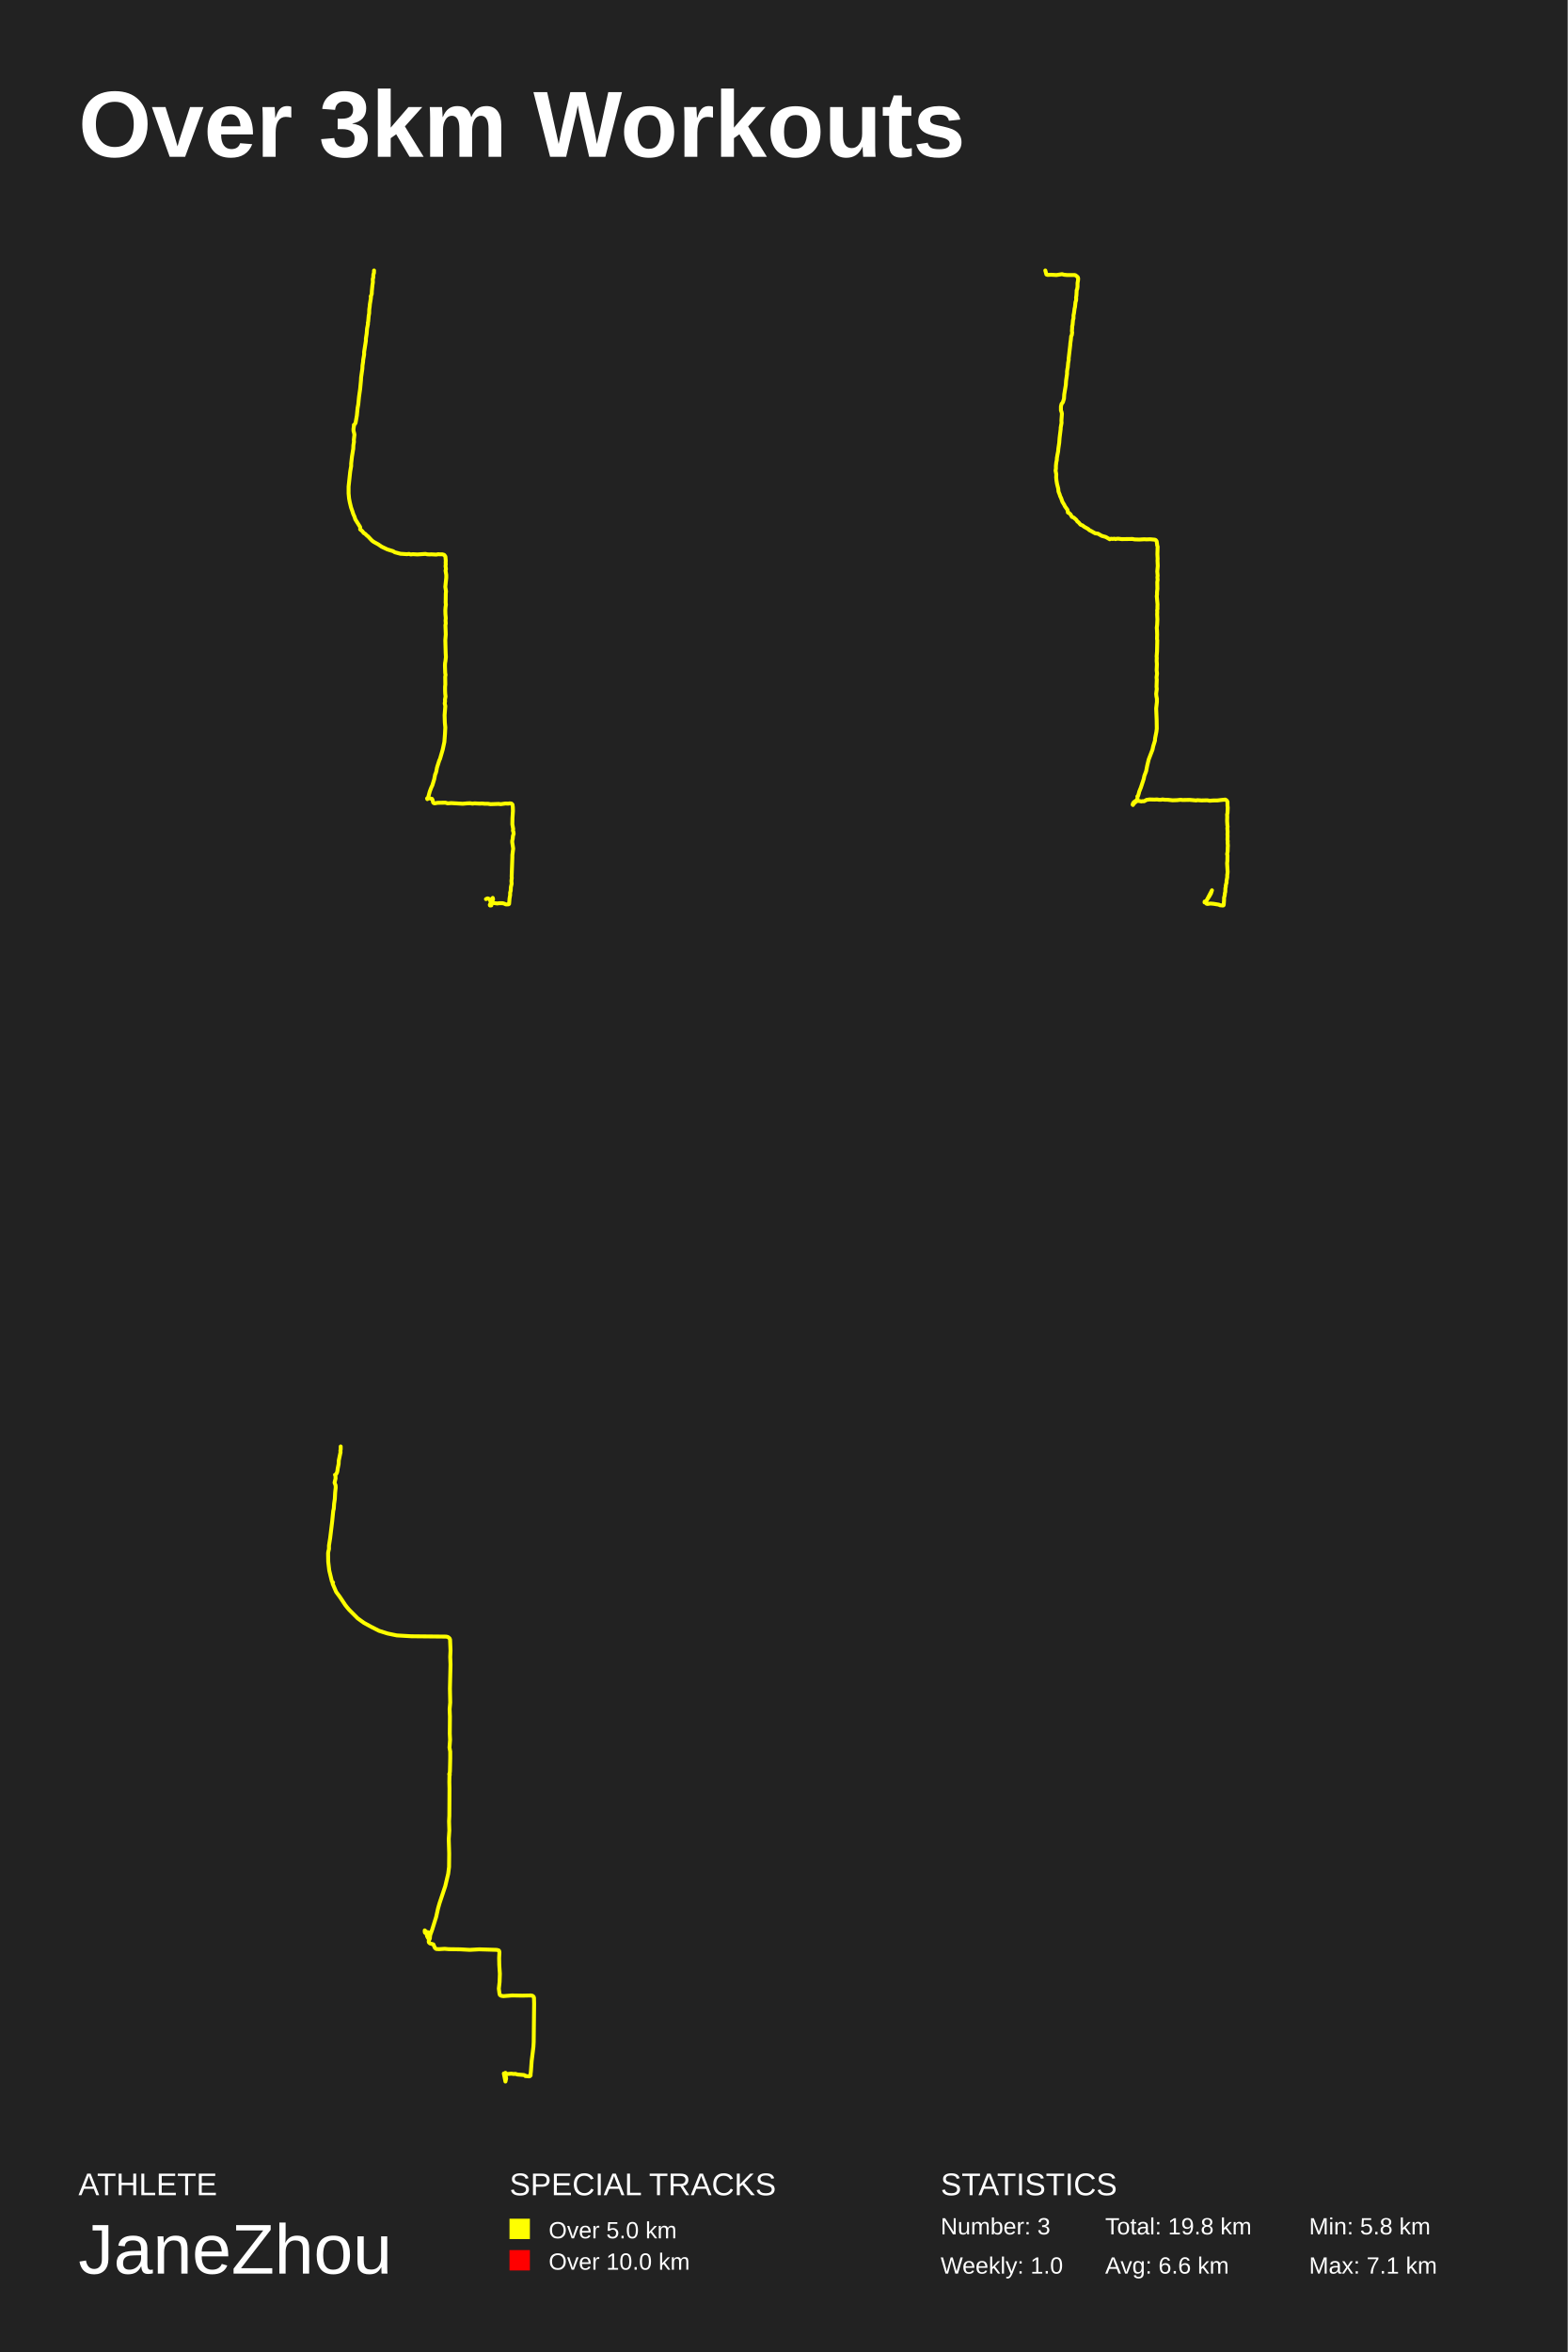
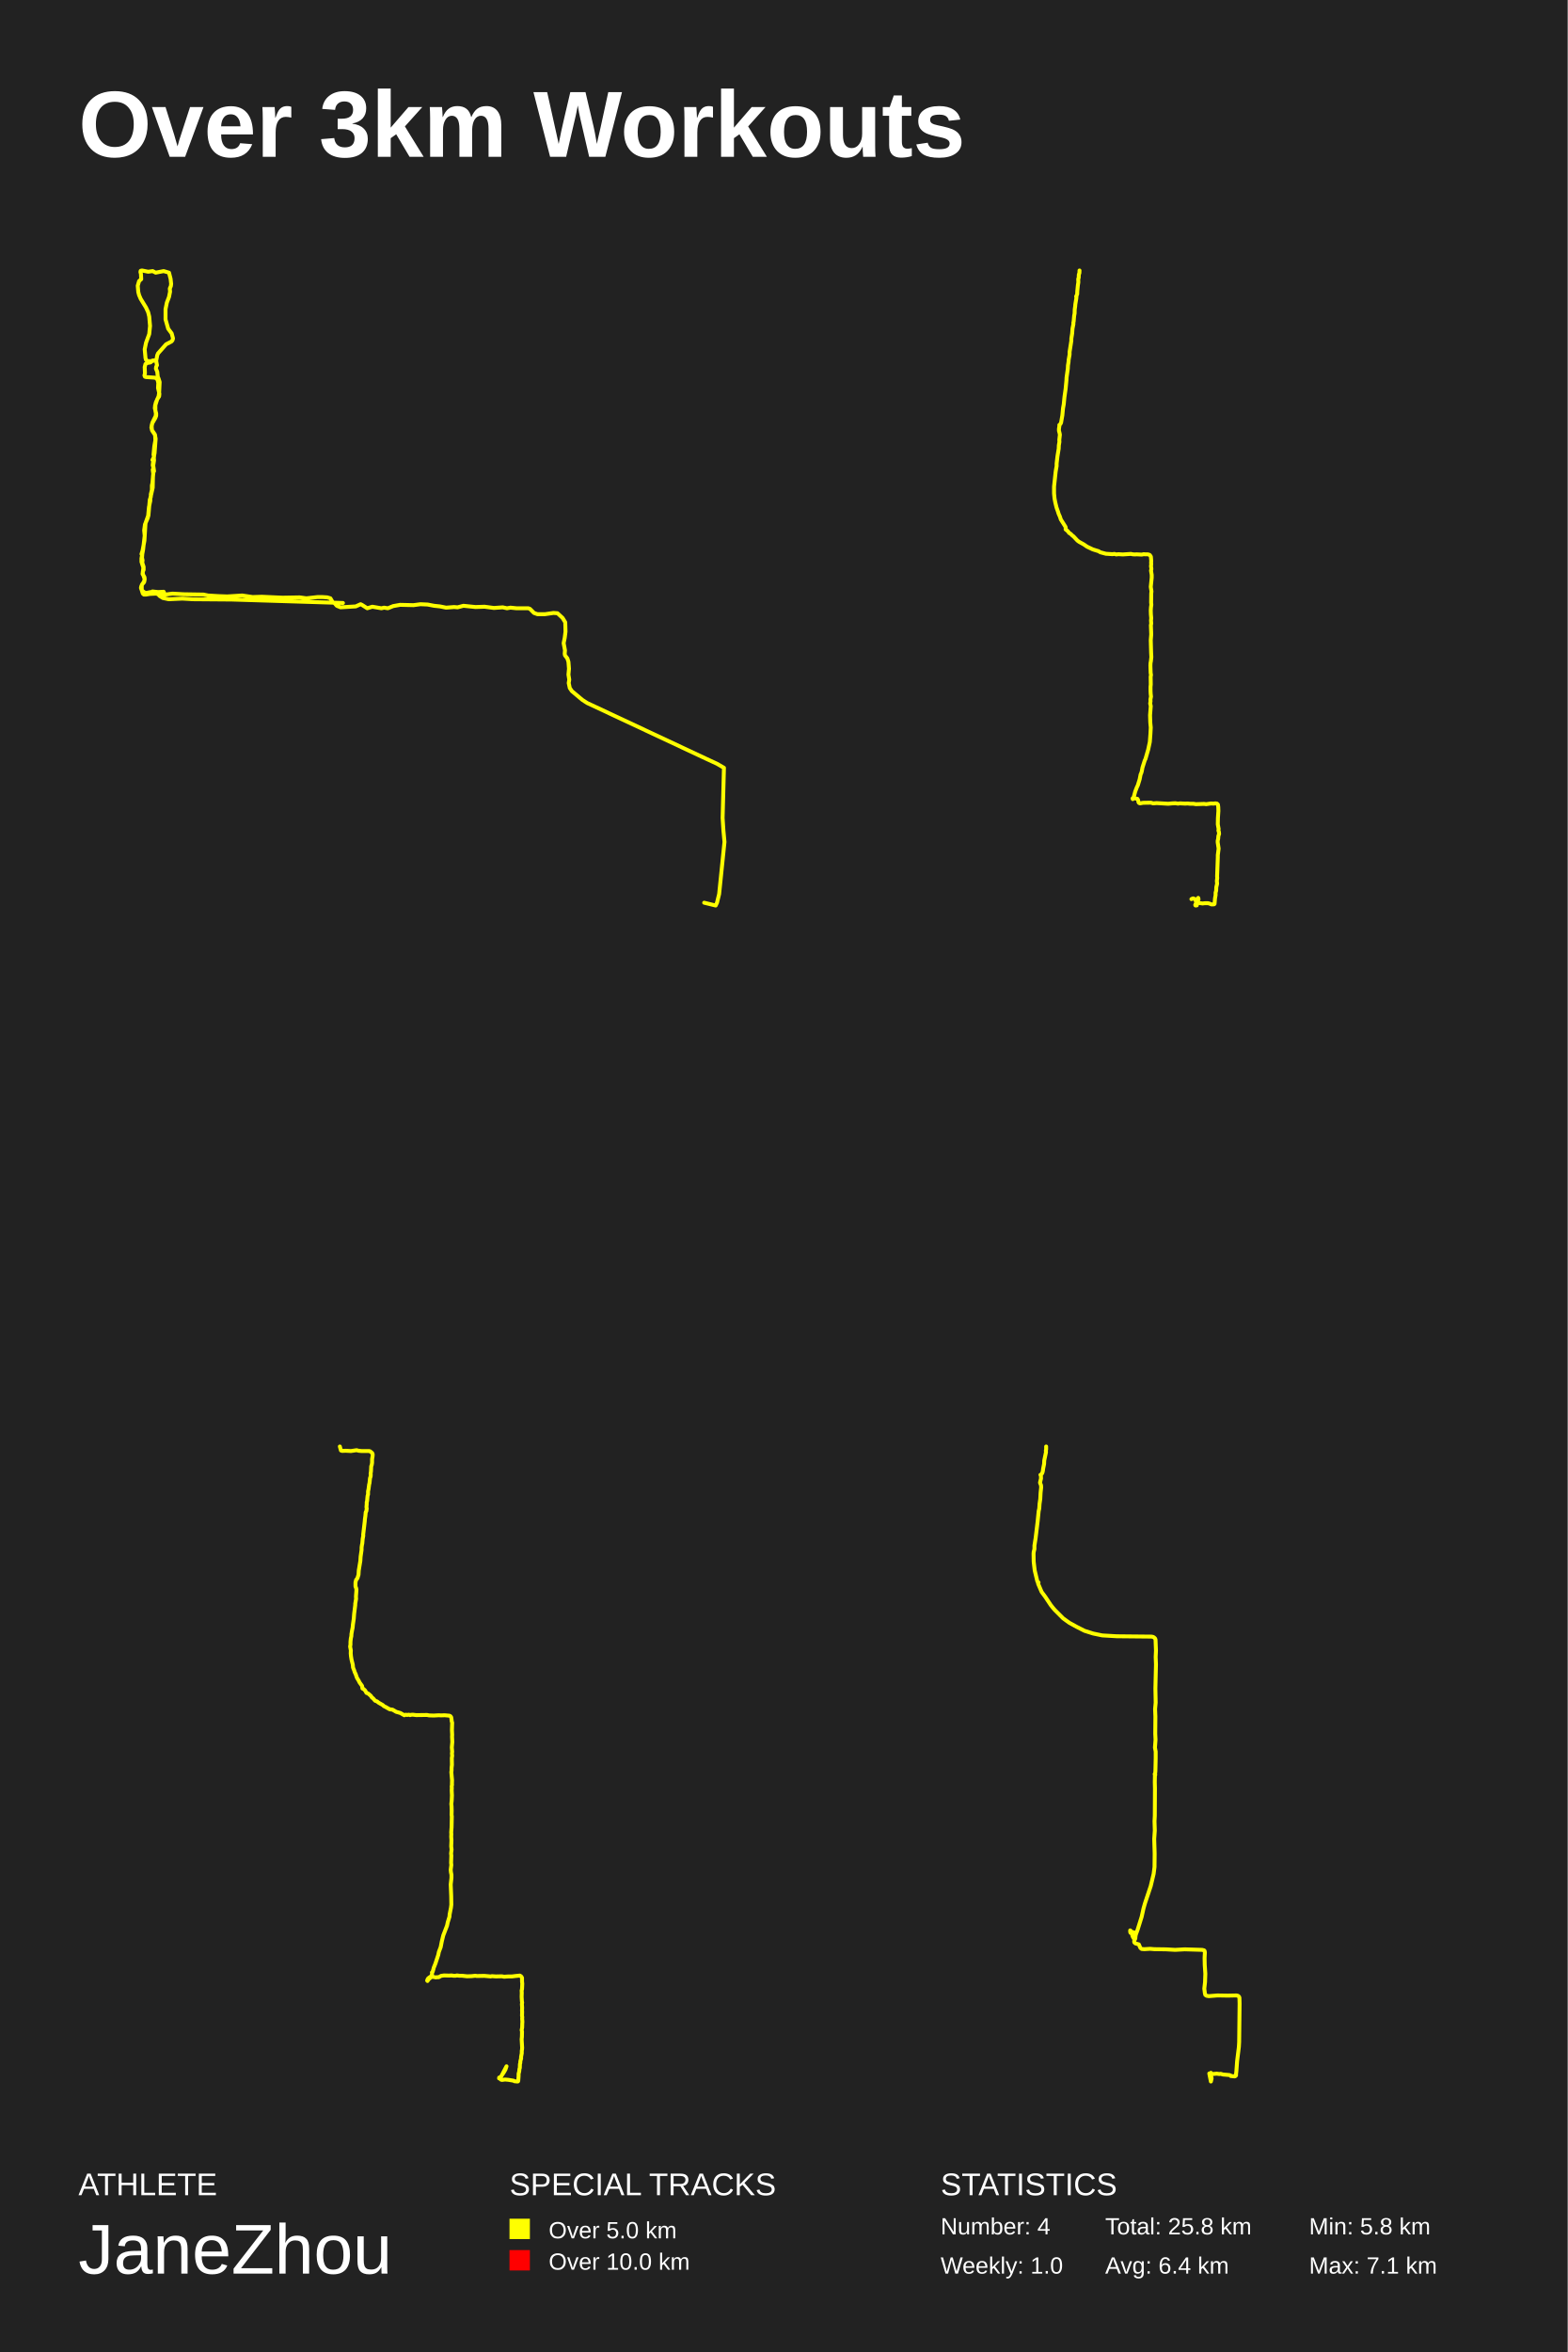
<svg xmlns="http://www.w3.org/2000/svg" baseProfile="full" height="300mm" version="1.1" viewBox="0,0,200,300" width="200mm">
  <defs />
  <rect fill="#222222" height="300" width="200" x="0" y="0" />
  <text fill="#FFFFFF" style="font-size:12px; font-family:Arial; font-weight:bold;" x="10" y="20">Over 3km Workouts</text>
  <text fill="#FFFFFF" style="font-size:4px; font-family:Arial" x="10" y="280">ATHLETE</text>
  <text fill="#FFFFFF" style="font-size:9px; font-family:Arial" x="10" y="290">JaneZhou</text>
  <text fill="#FFFFFF" style="font-size:4px; font-family:Arial" x="65" y="280">SPECIAL TRACKS</text>
  <rect fill="yellow" height="2.6" width="2.6" x="65" y="283" />
  <text fill="#FFFFFF" style="font-size:3px; font-family:Arial" x="70" y="285.5">Over 5.0 km</text>
  <rect fill="red" height="2.6" width="2.6" x="65" y="287" />
  <text fill="#FFFFFF" style="font-size:3px; font-family:Arial" x="70" y="289.5">Over 10.0 km</text>
  <text fill="#FFFFFF" style="font-size:4px; font-family:Arial" x="120" y="280">STATISTICS</text>
-   <text fill="#FFFFFF" style="font-size:3px; font-family:Arial" x="120" y="285">Number: 3</text>
+   <text fill="#FFFFFF" style="font-size:3px; font-family:Arial" x="120" y="285">Number: 4</text>
  <text fill="#FFFFFF" style="font-size:3px; font-family:Arial" x="120" y="290">Weekly: 1.0</text>
-   <text fill="#FFFFFF" style="font-size:3px; font-family:Arial" x="141" y="285">Total: 19.8 km</text>
-   <text fill="#FFFFFF" style="font-size:3px; font-family:Arial" x="141" y="290">Avg: 6.6 km</text>
+   <text fill="#FFFFFF" style="font-size:3px; font-family:Arial" x="141" y="285">Total: 25.8 km</text>
+   <text fill="#FFFFFF" style="font-size:3px; font-family:Arial" x="141" y="290">Avg: 6.4 km</text>
  <text fill="#FFFFFF" style="font-size:3px; font-family:Arial" x="167" y="285">Min: 5.8 km</text>
  <text fill="#FFFFFF" style="font-size:3px; font-family:Arial" x="167" y="290">Max: 7.1 km</text>
-   <polyline fill="none" points="47.72,34.5 47.706,34.813 47.631,35.039 47.616,35.439 47.556,35.578 47.571,36.012 47.512,36.377 47.437,37.142 47.422,37.525 47.288,37.82 47.333,37.803 47.303,38.116 47.184,38.828 47.169,39.054 47.109,39.471 47.095,39.975 47.035,40.288 46.975,41.001 46.931,41.157 46.946,41.314 46.826,41.922 46.782,42.531 46.677,43.191 46.677,43.469 46.454,44.894 46.454,45.225 46.335,45.903 46.32,46.163 46.245,46.633 46.23,47.015 46.066,48.162 46.051,48.51 45.947,49.605 45.798,50.648 45.709,51.569 45.619,52.055 45.53,52.977 45.366,53.915 45.277,54.089 45.142,54.211 45.172,54.193 45.098,54.715 45.098,54.941 45.172,55.219 45.217,55.445 45.142,56.105 45.157,56.366 45.083,56.8 45.068,57.217 44.904,58.225 44.8,59.129 44.8,59.442 44.68,60.137 44.472,62.066 44.472,62.935 44.531,63.561 44.621,64.048 44.785,64.725 44.993,65.316 45.053,65.525 45.217,65.89 45.336,66.255 45.917,67.176 45.962,67.298 45.947,67.523 46.186,67.715 46.335,67.888 46.379,67.975 46.573,68.08 46.841,68.34 46.946,68.41 47.452,68.949 47.661,69.105 48.257,69.435 48.689,69.731 49.419,70.078 50.149,70.304 50.373,70.443 51.088,70.634 51.923,70.686 52.176,70.652 52.4,70.721 52.683,70.686 53.249,70.721 54.277,70.652 54.516,70.704 54.814,70.721 54.993,70.704 55.663,70.739 55.916,70.686 56.08,70.704 56.423,70.704 56.662,70.773 56.721,70.843 56.825,70.999 56.87,71.521 56.855,71.799 56.87,71.972 56.84,72.216 56.885,72.511 56.885,72.633 56.84,72.772 56.93,73.328 56.93,73.693 56.811,74.857 56.9,75.431 56.87,75.691 56.855,76.856 56.885,77.134 56.84,77.429 56.811,77.846 56.825,78.35 56.87,78.854 56.84,79.15 56.87,79.532 56.825,79.74 56.87,80.922 56.811,81.652 56.855,83.251 56.885,83.807 56.825,84.345 56.781,84.571 56.766,84.902 56.796,85.823 56.84,86.083 56.796,86.326 56.811,87.317 56.781,87.595 56.781,88.064 56.796,88.464 56.84,88.846 56.766,89.228 56.781,89.454 56.736,89.732 56.811,90.063 56.721,91.227 56.751,92.182 56.811,92.791 56.766,93.642 56.691,94.633 56.483,95.606 56.14,96.787 56.036,97.013 55.753,97.899 55.663,98.386 55.589,98.629 55.514,98.785 55.395,99.394 55.156,100.175 55.037,100.419 54.829,100.957 54.68,101.513 54.59,101.791 54.516,101.93 54.486,101.843 54.695,101.809 55.112,101.896 55.186,102.035 55.261,102.365 55.335,102.434 55.455,102.469 55.827,102.399 56.825,102.382 57.109,102.469 57.571,102.434 59.031,102.521 59.582,102.469 59.94,102.452 60.283,102.504 60.536,102.469 61.207,102.504 61.49,102.486 61.847,102.521 62.25,102.521 62.578,102.573 63.606,102.538 63.874,102.573 64.5,102.486 64.813,102.504 65.051,102.469 65.26,102.504 65.379,102.625 65.424,102.955 65.439,103.442 65.379,104.346 65.364,105.145 65.469,105.736 65.439,105.944 65.498,106.1 65.528,106.361 65.439,106.622 65.409,106.987 65.349,107.247 65.349,107.438 65.469,108.238 65.364,109.071 65.364,109.367 65.275,111.782 65.29,111.99 65.245,112.355 65.275,112.72 65.171,113.172 65.156,113.589 65.081,113.867 65.081,114.18 65.007,114.579 64.947,115.292 64.887,115.344 64.619,115.361 64.5,115.344 64.366,115.274 64.127,115.205 63.695,115.205 63.427,115.239 62.905,115.17 62.831,115.118 62.816,115.066 62.816,114.909 62.905,114.701 62.861,114.527 62.593,114.822 62.622,115.014 62.756,115.205 62.771,115.1 62.816,115.048 62.801,114.979 62.771,115.066 62.593,115.187 62.488,115.413 62.503,115.483 62.533,115.5 62.682,115.483 62.697,115.326 62.682,115.222 62.473,114.718 62.265,114.597 62.175,114.597 61.996,114.683" stroke="yellow" stroke-linecap="round" stroke-linejoin="round" stroke-width="0.5" />
-   <polyline fill="none" points="133.356,34.5 133.496,35.009 133.636,35.063 134.119,35.045 134.774,35.081 135.49,34.972 135.755,35.045 136.144,35.081 137.095,35.081 137.219,35.118 137.484,35.336 137.515,35.408 137.546,35.518 137.531,35.754 137.468,36.117 137.468,36.571 137.422,36.862 137.359,37.007 137.328,37.662 137.282,37.97 137.297,38.116 137.282,38.316 137.204,38.552 137.141,39.17 137.095,39.333 137.017,39.933 136.954,40.223 136.954,40.605 136.892,40.805 136.83,41.477 136.783,41.604 136.783,41.859 136.752,42.222 136.783,42.422 136.736,42.749 136.658,42.876 136.612,43.367 136.549,43.803 136.534,44.039 136.331,45.765 136.347,45.874 136.269,46.292 136.222,46.855 136.176,47.055 136.129,47.382 136.129,47.691 136.004,48.563 135.973,49.09 135.771,50.307 135.739,50.852 135.599,51.306 135.428,51.524 135.35,51.851 135.35,52.342 135.443,52.596 135.475,52.778 135.412,53.632 135.428,53.941 135.319,54.558 135.319,54.722 135.179,55.848 135.132,56.484 135.023,57.211 134.992,57.574 134.929,57.883 134.836,58.41 134.82,58.7 134.758,58.973 134.711,59.427 134.711,59.79 134.665,60.008 134.758,60.517 134.742,60.88 134.774,61.244 134.851,61.716 135.007,62.334 135.038,62.679 135.101,62.861 135.179,63.042 135.256,63.297 135.366,63.515 135.537,64.005 135.771,64.387 135.864,64.586 136.191,65.041 136.238,65.368 136.3,65.404 136.269,65.368 136.347,65.404 136.581,65.622 136.752,65.931 136.954,66.003 137.172,66.185 137.328,66.33 137.453,66.53 137.593,66.621 137.858,66.93 138.107,67.021 138.31,67.184 138.824,67.475 138.979,67.62 139.166,67.711 139.712,68.02 140.085,68.074 140.553,68.347 141.067,68.492 141.581,68.783 141.752,68.71 141.939,68.747 142.157,68.71 142.313,68.765 142.422,68.728 142.656,68.71 143.092,68.765 144.478,68.747 144.743,68.801 145.335,68.819 145.989,68.783 146.254,68.801 146.721,68.783 147.329,68.837 147.453,68.892 147.562,69.037 147.609,69.346 147.625,69.546 147.687,69.728 147.656,70.672 147.687,71.29 147.671,71.49 147.703,72.198 147.64,72.888 147.687,73.433 147.656,73.651 147.687,73.942 147.64,74.251 147.656,75.105 147.609,75.522 147.609,75.849 147.578,76.031 147.671,77.085 147.656,77.539 147.671,77.648 147.625,77.829 147.64,78.066 147.625,78.374 147.656,78.992 147.625,79.7 147.578,80.082 147.609,80.409 147.625,80.954 147.609,81.481 147.64,81.68 147.609,83.097 147.562,83.715 147.578,83.933 147.562,84.278 147.594,84.714 147.562,85.495 147.609,85.913 147.547,86.421 147.578,86.676 147.547,87.602 147.578,87.875 147.5,88.492 147.531,88.819 147.594,89.128 147.594,89.527 147.5,90.363 147.562,91.834 147.578,92.942 147.531,93.324 147.36,94.196 147.344,94.468 147.126,95.176 147.033,95.612 146.55,96.866 146.363,97.628 146.223,98.355 145.989,98.972 145.911,99.354 145.553,100.444 145.335,100.989 145.288,101.188 145.195,101.497 145.117,101.606 145.101,101.588 145.132,101.606 145.117,101.751 145.07,102.024 145.023,102.133 144.899,102.278 144.65,102.496 144.556,102.641 144.509,102.641 144.494,102.623 144.54,102.678 144.618,102.496 144.572,102.514 144.54,102.478 144.634,102.333 144.93,102.115 145.086,102.096 145.164,102.169 145.241,102.151 145.615,102.224 145.787,102.187 145.911,102.205 145.989,102.187 146.27,102.024 146.643,101.969 147.282,101.987 147.609,101.969 147.858,102.006 148.123,102.006 148.295,101.969 148.606,102.006 148.949,102.006 149.572,102.078 150.164,102.06 150.647,102.006 150.834,102.042 151.784,102.024 152.594,102.096 152.765,102.06 153.264,102.096 154.027,102.078 154.307,102.133 154.853,102.096 155.32,102.096 155.756,102.042 156.317,101.987 156.473,102.078 156.597,102.26 156.597,102.732 156.628,103.023 156.597,103.731 156.55,103.876 156.566,104.203 156.55,104.694 156.582,105.257 156.613,105.42 156.582,105.638 156.613,106.074 156.597,106.474 156.613,106.583 156.597,107.109 156.628,107.291 156.613,107.491 156.644,107.89 156.628,108.072 156.613,108.635 156.55,108.944 156.597,109.125 156.582,109.815 156.55,110.106 156.613,111.196 156.597,111.414 156.566,111.595 156.566,111.886 156.473,112.394 156.488,112.576 156.441,112.685 156.379,112.957 156.379,113.121 156.332,113.284 156.317,113.757 156.27,113.902 156.239,114.211 156.161,114.519 156.161,114.81 156.114,115.427 156.083,115.482 156.005,115.5 155.631,115.464 155.507,115.391 154.837,115.282 154.432,115.246 154.027,115.3 153.887,115.246 153.871,115.173 153.809,115.1 154.619,113.557 154.479,113.974 154.261,114.356 153.902,114.883 153.715,115.046 153.715,115.028 153.762,115.064 153.762,115.01 153.731,115.01 153.669,115.1 153.684,114.991" stroke="yellow" stroke-linecap="round" stroke-linejoin="round" stroke-width="0.5" />
-   <polyline fill="none" points="43.464,184.5 43.464,184.87 43.426,185.023 43.445,185.219 43.221,186.287 43.202,186.723 43.071,187.376 43.053,187.572 42.997,187.812 42.922,187.965 42.847,188.052 42.735,188.117 42.791,188.095 42.81,188.575 42.679,189.119 42.81,189.446 42.828,189.73 42.754,190.405 42.716,191.189 42.623,191.821 42.586,192.41 42.511,192.737 42.38,194.044 42.118,196.201 41.969,197.138 41.969,197.574 41.876,197.966 41.857,198.162 41.876,199.208 42.006,200.319 42.343,201.714 42.436,201.844 42.492,201.844 42.436,201.844 42.436,201.997 42.884,203.043 43.351,203.674 44.061,204.742 44.323,205.069 44.566,205.352 45.631,206.42 46.415,206.986 47.368,207.509 48.358,208.01 49.461,208.359 50.619,208.599 52.469,208.707 56.915,208.751 57.12,208.795 57.251,208.882 57.363,208.991 57.419,209.143 57.475,210.538 57.438,211.344 57.475,212.302 57.401,215.374 57.438,217.161 57.363,217.989 57.401,218.947 57.382,221.126 57.419,221.91 57.345,222.912 57.438,223.414 57.438,224.285 57.401,225.897 57.363,226.289 57.345,226.311 57.307,226.289 57.382,226.398 57.345,226.376 57.345,226.333 57.326,227.313 57.345,228.119 57.326,231.605 57.289,232.302 57.326,233.478 57.251,234.568 57.307,236.419 57.289,238.14 57.177,239.012 56.803,240.58 56.074,242.759 55.887,243.412 55.645,244.501 55.14,246.113 54.729,247.246 54.692,247.333 54.71,247.312 54.71,247.333 54.561,247.115 54.468,246.919 54.468,246.723 54.561,246.484 54.524,246.462 54.337,246.614 54.299,246.527 54.262,246.549 54.225,246.527 54.187,246.418 54.187,246.222 54.393,246.418 54.561,246.462 54.654,246.462 54.748,246.527 54.785,246.767 54.879,246.919 54.86,246.898 54.841,247.246 54.692,247.573 54.71,247.747 54.841,247.878 55.29,248.009 55.476,248.444 55.588,248.553 55.663,248.597 56.018,248.619 56.728,248.575 57.251,248.619 58.727,248.64 59.923,248.706 61.137,248.64 63.36,248.706 63.622,248.771 63.678,248.836 63.715,249.032 63.678,249.729 63.697,250.644 63.771,251.755 63.734,252.823 63.641,253.65 63.715,254.239 63.771,254.456 63.94,254.565 64.22,254.609 65.322,254.522 66.649,254.544 67.732,254.522 67.938,254.565 68.087,254.696 68.124,254.848 68.143,255.567 68.087,260.468 68.05,261.1 67.826,262.908 67.732,264.193 67.695,264.52 67.639,264.672 67.695,264.672 67.695,264.716 67.62,264.803 67.508,264.847 67.078,264.803 67.041,264.803 67.078,264.781 67.022,264.803 66.985,264.759 67.003,264.738 66.835,264.672 66.032,264.607 65.733,264.52 65.546,264.542 65.229,264.498 64.724,264.542 64.593,264.498 64.481,264.389 64.5,264.476 64.276,264.476 64.481,265.5 64.575,265.108 64.537,264.912" stroke="yellow" stroke-linecap="round" stroke-linejoin="round" stroke-width="0.5" />
+   <polyline fill="none" points="89.837,115.142 91.302,115.5 91.473,115.142 91.746,114.03 92.427,107.393 92.291,105.922 92.189,104.333 92.359,97.934 91.473,97.418 90.178,96.821 74.907,89.668 74.293,89.27 72.964,88.157 72.691,87.76 72.555,87.124 72.623,86.687 72.521,86.051 72.589,85.296 72.521,84.422 72.384,83.984 72.077,83.587 72.043,83.388 72.077,82.951 71.907,82.037 72.043,81.361 72.146,80.566 72.112,79.374 71.771,78.818 71.123,78.221 70.612,78.182 69.521,78.341 68.567,78.341 68.123,78.182 67.612,77.665 67.408,77.586 65.908,77.586 65.124,77.506 64.681,77.586 64.135,77.466 63.01,77.546 61.817,77.387 60.658,77.427 59.125,77.268 58.375,77.466 57.931,77.427 56.909,77.506 56.125,77.347 55.375,77.268 54.557,77.109 53.637,77.069 52.75,77.188 51.046,77.148 50.16,77.307 49.478,77.586 49.001,77.506 48.66,77.586 47.501,77.387 46.853,77.586 46.172,77.148 46.001,77.069 45.388,77.347 43.445,77.466 42.967,77.268 42.695,76.95 42.456,76.83 42.149,76.314 41.74,76.195 41.127,76.155 40.513,76.155 39.081,76.314 38.229,76.195 36.048,76.234 33.389,76.115 32.23,76.155 30.901,75.956 28.992,76.075 27.867,76.036 26.538,75.956 25.958,75.837 23.436,75.797 22.004,75.718 21.084,75.837 20.197,75.797 19.891,75.718 19.107,75.757 18.629,75.837 18.357,75.837 18.22,75.718 18.084,75.28 18.084,74.605 18.357,74.207 18.459,73.85 18.425,73.611 18.186,73.214 18.289,72.419 18.05,71.664 18.05,71.226 18.254,70.114 18.459,68.325 18.391,67.649 18.493,66.894 18.834,66.099 18.936,65.741 19.107,63.754 19.243,63.357 19.243,63.039 19.379,62.482 19.379,61.926 19.447,61.608 19.55,60.416 19.482,59.899 19.584,59.7 19.482,59.342 19.55,58.786 19.447,58.667 19.652,58.269 19.584,57.991 19.686,56.918 19.822,56.163 19.788,55.487 19.413,54.93 19.311,54.533 19.447,53.897 19.857,53.062 19.891,52.744 19.822,52.387 19.822,51.671 20.061,50.916 20.3,50.558 20.334,50.24 20.163,49.485 20.197,48.849 20.129,48.531 20.027,48.332 19.925,48.253 19.754,48.173 18.629,48.094 18.493,48.054 18.425,47.895 18.493,47.617 18.459,46.822 18.561,46.425 18.766,46.305 19.209,46.226 19.447,45.987 19.925,45.948 19.277,46.067 18.868,46.067 18.629,45.908 18.561,45.669 18.459,44.556 18.629,43.722 19.038,42.609 19.141,41.575 19.038,40.383 18.902,39.826 18.629,39.23 17.948,38.117 17.743,37.64 17.641,37.243 17.573,36.448 17.743,35.851 18.016,35.613 17.982,34.937 17.914,34.699 17.948,34.54 18.118,34.5 18.902,34.659 19.482,34.579 19.857,34.778 20.879,34.579 21.561,34.778 21.765,35.573 21.834,36.209 21.799,36.487 21.663,36.805 21.697,37.203 21.561,37.879 21.288,38.594 21.118,39.429 21.118,40.741 21.459,41.933 21.902,42.529 22.072,43.165 22.004,43.404 21.868,43.563 21.186,43.92 20.163,45.073 20.061,45.312 19.925,46.027 20.027,46.584 19.925,46.782 19.891,47.021 20.061,47.418 20.129,48.054 20.231,48.293 20.368,48.73 20.3,50.121 20.231,50.558 19.891,51.313 19.788,51.711 19.754,52.069 19.925,52.744 19.925,53.023 19.822,53.301 19.413,54.016 19.345,54.295 19.379,54.851 19.754,55.407 19.857,55.964 19.72,57.792 19.618,58.309 19.652,58.706 19.55,59.382 19.652,60.098 19.584,60.177 19.516,60.733 19.482,62.204 19.175,63.555 19.175,63.873 19.004,64.668 18.902,65.781 18.561,66.735 18.425,68.961 18.186,70.233 18.05,70.67 18.152,70.67 18.118,71.147 18.186,71.465 18.152,71.783 18.323,72.3 18.323,72.697 18.22,72.896 18.22,73.174 18.459,73.889 18.391,74.247 18.152,74.525 18.016,74.803 17.982,75.002 18.084,75.28 18.357,75.519 18.629,75.638 19.209,75.519 19.482,75.559 19.482,75.598 19.447,75.559 19.55,75.479 19.447,75.439 20.163,75.519 20.879,75.479 20.947,75.638 20.266,75.638 20.231,75.837 20.334,75.996 20.777,76.274 21.527,76.433 23.265,76.353 24.595,76.433 29.605,76.473 43.751,76.91" stroke="yellow" stroke-linecap="round" stroke-linejoin="round" stroke-width="0.5" />
+   <polyline fill="none" points="137.72,34.5 137.706,34.813 137.631,35.039 137.616,35.439 137.556,35.578 137.571,36.012 137.512,36.377 137.437,37.142 137.422,37.525 137.288,37.82 137.333,37.803 137.303,38.116 137.184,38.828 137.169,39.054 137.109,39.471 137.095,39.975 137.035,40.288 136.975,41.001 136.931,41.157 136.946,41.314 136.826,41.922 136.782,42.531 136.677,43.191 136.677,43.469 136.454,44.894 136.454,45.225 136.335,45.903 136.32,46.163 136.245,46.633 136.23,47.015 136.066,48.162 136.051,48.51 135.947,49.605 135.798,50.648 135.709,51.569 135.619,52.055 135.53,52.977 135.366,53.915 135.277,54.089 135.142,54.211 135.172,54.193 135.098,54.715 135.098,54.941 135.172,55.219 135.217,55.445 135.142,56.105 135.157,56.366 135.083,56.8 135.068,57.217 134.904,58.225 134.8,59.129 134.8,59.442 134.68,60.137 134.472,62.066 134.472,62.935 134.531,63.561 134.621,64.048 134.785,64.725 134.993,65.316 135.053,65.525 135.217,65.89 135.336,66.255 135.917,67.176 135.962,67.298 135.947,67.523 136.186,67.715 136.335,67.888 136.379,67.975 136.573,68.08 136.841,68.34 136.946,68.41 137.452,68.949 137.661,69.105 138.257,69.435 138.689,69.731 139.419,70.078 140.149,70.304 140.373,70.443 141.088,70.634 141.923,70.686 142.176,70.652 142.4,70.721 142.683,70.686 143.249,70.721 144.277,70.652 144.516,70.704 144.814,70.721 144.993,70.704 145.663,70.739 145.916,70.686 146.08,70.704 146.423,70.704 146.662,70.773 146.721,70.843 146.825,70.999 146.87,71.521 146.855,71.799 146.87,71.972 146.84,72.216 146.885,72.511 146.885,72.633 146.84,72.772 146.93,73.328 146.93,73.693 146.811,74.857 146.9,75.431 146.87,75.691 146.855,76.856 146.885,77.134 146.84,77.429 146.811,77.846 146.825,78.35 146.87,78.854 146.84,79.15 146.87,79.532 146.825,79.74 146.87,80.922 146.811,81.652 146.855,83.251 146.885,83.807 146.825,84.345 146.781,84.571 146.766,84.902 146.796,85.823 146.84,86.083 146.796,86.326 146.811,87.317 146.781,87.595 146.781,88.064 146.796,88.464 146.84,88.846 146.766,89.228 146.781,89.454 146.736,89.732 146.811,90.063 146.721,91.227 146.751,92.182 146.811,92.791 146.766,93.642 146.691,94.633 146.483,95.606 146.14,96.787 146.036,97.013 145.753,97.899 145.663,98.386 145.589,98.629 145.514,98.785 145.395,99.394 145.156,100.175 145.037,100.419 144.829,100.957 144.68,101.513 144.59,101.791 144.516,101.93 144.486,101.843 144.695,101.809 145.112,101.896 145.186,102.035 145.261,102.365 145.335,102.434 145.455,102.469 145.827,102.399 146.825,102.382 147.109,102.469 147.571,102.434 149.031,102.521 149.582,102.469 149.94,102.452 150.283,102.504 150.536,102.469 151.207,102.504 151.49,102.486 151.847,102.521 152.25,102.521 152.578,102.573 153.606,102.538 153.874,102.573 154.5,102.486 154.813,102.504 155.051,102.469 155.26,102.504 155.379,102.625 155.424,102.955 155.439,103.442 155.379,104.346 155.364,105.145 155.469,105.736 155.439,105.944 155.498,106.1 155.528,106.361 155.439,106.622 155.409,106.987 155.349,107.247 155.349,107.438 155.469,108.238 155.364,109.071 155.364,109.367 155.275,111.782 155.29,111.99 155.245,112.355 155.275,112.72 155.171,113.172 155.156,113.589 155.081,113.867 155.081,114.18 155.007,114.579 154.947,115.292 154.887,115.344 154.619,115.361 154.5,115.344 154.366,115.274 154.127,115.205 153.695,115.205 153.427,115.239 152.905,115.17 152.831,115.118 152.816,115.066 152.816,114.909 152.905,114.701 152.861,114.527 152.593,114.822 152.622,115.014 152.756,115.205 152.771,115.1 152.816,115.048 152.801,114.979 152.771,115.066 152.593,115.187 152.488,115.413 152.503,115.483 152.533,115.5 152.682,115.483 152.697,115.326 152.682,115.222 152.473,114.718 152.265,114.597 152.175,114.597 151.996,114.683" stroke="yellow" stroke-linecap="round" stroke-linejoin="round" stroke-width="0.5" />
+   <polyline fill="none" points="43.356,184.5 43.496,185.009 43.636,185.063 44.119,185.045 44.774,185.081 45.49,184.972 45.755,185.045 46.144,185.081 47.095,185.081 47.219,185.118 47.484,185.336 47.515,185.408 47.546,185.518 47.531,185.754 47.468,186.117 47.468,186.571 47.422,186.862 47.359,187.007 47.328,187.662 47.282,187.97 47.297,188.116 47.282,188.316 47.204,188.552 47.141,189.17 47.095,189.333 47.017,189.933 46.954,190.223 46.954,190.605 46.892,190.805 46.83,191.477 46.783,191.604 46.783,191.859 46.752,192.222 46.783,192.422 46.736,192.749 46.658,192.876 46.612,193.367 46.549,193.803 46.534,194.039 46.331,195.765 46.347,195.874 46.269,196.292 46.222,196.855 46.176,197.055 46.129,197.382 46.129,197.691 46.004,198.563 45.973,199.09 45.771,200.307 45.739,200.852 45.599,201.306 45.428,201.524 45.35,201.851 45.35,202.342 45.443,202.596 45.475,202.778 45.412,203.632 45.428,203.941 45.319,204.558 45.319,204.722 45.179,205.848 45.132,206.484 45.023,207.211 44.992,207.574 44.929,207.883 44.836,208.41 44.82,208.7 44.758,208.973 44.711,209.427 44.711,209.79 44.665,210.008 44.758,210.517 44.742,210.88 44.774,211.244 44.851,211.716 45.007,212.334 45.038,212.679 45.101,212.861 45.179,213.042 45.256,213.297 45.366,213.515 45.537,214.005 45.771,214.387 45.864,214.586 46.191,215.041 46.238,215.368 46.3,215.404 46.269,215.368 46.347,215.404 46.581,215.622 46.752,215.931 46.954,216.003 47.172,216.185 47.328,216.33 47.453,216.53 47.593,216.621 47.858,216.93 48.107,217.021 48.31,217.184 48.824,217.475 48.979,217.62 49.166,217.711 49.712,218.02 50.085,218.074 50.553,218.347 51.067,218.492 51.581,218.783 51.752,218.71 51.939,218.747 52.157,218.71 52.313,218.765 52.422,218.728 52.656,218.71 53.092,218.765 54.478,218.747 54.743,218.801 55.335,218.819 55.989,218.783 56.254,218.801 56.721,218.783 57.329,218.837 57.453,218.892 57.562,219.037 57.609,219.346 57.625,219.546 57.687,219.728 57.656,220.672 57.687,221.29 57.671,221.49 57.703,222.198 57.64,222.888 57.687,223.433 57.656,223.651 57.687,223.942 57.64,224.251 57.656,225.105 57.609,225.522 57.609,225.849 57.578,226.031 57.671,227.085 57.656,227.539 57.671,227.648 57.625,227.829 57.64,228.066 57.625,228.374 57.656,228.992 57.625,229.7 57.578,230.082 57.609,230.409 57.625,230.954 57.609,231.481 57.64,231.68 57.609,233.097 57.562,233.715 57.578,233.933 57.562,234.278 57.594,234.714 57.562,235.495 57.609,235.913 57.547,236.421 57.578,236.676 57.547,237.602 57.578,237.875 57.5,238.492 57.531,238.819 57.594,239.128 57.594,239.527 57.5,240.363 57.562,241.834 57.578,242.942 57.531,243.324 57.36,244.196 57.344,244.468 57.126,245.176 57.033,245.612 56.55,246.866 56.363,247.628 56.223,248.355 55.989,248.972 55.911,249.354 55.553,250.444 55.335,250.989 55.288,251.188 55.195,251.497 55.117,251.606 55.101,251.588 55.132,251.606 55.117,251.751 55.07,252.024 55.023,252.133 54.899,252.278 54.65,252.496 54.556,252.641 54.509,252.641 54.494,252.623 54.54,252.678 54.618,252.496 54.572,252.514 54.54,252.478 54.634,252.333 54.93,252.115 55.086,252.096 55.164,252.169 55.241,252.151 55.615,252.224 55.787,252.187 55.911,252.205 55.989,252.187 56.27,252.024 56.643,251.969 57.282,251.987 57.609,251.969 57.858,252.006 58.123,252.006 58.295,251.969 58.606,252.006 58.949,252.006 59.572,252.078 60.164,252.06 60.647,252.006 60.834,252.042 61.784,252.024 62.594,252.096 62.765,252.06 63.264,252.096 64.027,252.078 64.307,252.133 64.853,252.096 65.32,252.096 65.756,252.042 66.317,251.987 66.473,252.078 66.597,252.26 66.597,252.732 66.628,253.023 66.597,253.731 66.55,253.876 66.566,254.203 66.55,254.694 66.582,255.257 66.613,255.42 66.582,255.638 66.613,256.074 66.597,256.474 66.613,256.583 66.597,257.109 66.628,257.291 66.613,257.491 66.644,257.89 66.628,258.072 66.613,258.635 66.55,258.944 66.597,259.125 66.582,259.815 66.55,260.106 66.613,261.196 66.597,261.414 66.566,261.595 66.566,261.886 66.473,262.394 66.488,262.576 66.441,262.685 66.379,262.957 66.379,263.121 66.332,263.284 66.317,263.757 66.27,263.902 66.239,264.211 66.161,264.519 66.161,264.81 66.114,265.427 66.083,265.482 66.005,265.5 65.631,265.464 65.507,265.391 64.837,265.282 64.432,265.246 64.027,265.3 63.887,265.246 63.871,265.173 63.809,265.1 64.619,263.557 64.479,263.974 64.261,264.356 63.902,264.883 63.715,265.046 63.715,265.028 63.762,265.064 63.762,265.01 63.731,265.01 63.669,265.1 63.684,264.991" stroke="yellow" stroke-linecap="round" stroke-linejoin="round" stroke-width="0.5" />
+   <polyline fill="none" points="133.464,184.5 133.464,184.87 133.426,185.023 133.445,185.219 133.221,186.287 133.202,186.723 133.071,187.376 133.053,187.572 132.997,187.812 132.922,187.965 132.847,188.052 132.735,188.117 132.791,188.095 132.81,188.575 132.679,189.119 132.81,189.446 132.828,189.73 132.754,190.405 132.716,191.189 132.623,191.821 132.586,192.41 132.511,192.737 132.38,194.044 132.118,196.201 131.969,197.138 131.969,197.574 131.876,197.966 131.857,198.162 131.876,199.208 132.006,200.319 132.343,201.714 132.436,201.844 132.492,201.844 132.436,201.844 132.436,201.997 132.884,203.043 133.351,203.674 134.061,204.742 134.323,205.069 134.566,205.352 135.631,206.42 136.415,206.986 137.368,207.509 138.358,208.01 139.461,208.359 140.619,208.599 142.469,208.707 146.915,208.751 147.12,208.795 147.251,208.882 147.363,208.991 147.419,209.143 147.475,210.538 147.438,211.344 147.475,212.302 147.401,215.374 147.438,217.161 147.363,217.989 147.401,218.947 147.382,221.126 147.419,221.91 147.345,222.912 147.438,223.414 147.438,224.285 147.401,225.897 147.363,226.289 147.345,226.311 147.307,226.289 147.382,226.398 147.345,226.376 147.345,226.333 147.326,227.313 147.345,228.119 147.326,231.605 147.289,232.302 147.326,233.478 147.251,234.568 147.307,236.419 147.289,238.14 147.177,239.012 146.803,240.58 146.074,242.759 145.887,243.412 145.645,244.501 145.14,246.113 144.729,247.246 144.692,247.333 144.71,247.312 144.71,247.333 144.561,247.115 144.468,246.919 144.468,246.723 144.561,246.484 144.524,246.462 144.337,246.614 144.299,246.527 144.262,246.549 144.225,246.527 144.187,246.418 144.187,246.222 144.393,246.418 144.561,246.462 144.654,246.462 144.748,246.527 144.785,246.767 144.879,246.919 144.86,246.898 144.841,247.246 144.692,247.573 144.71,247.747 144.841,247.878 145.29,248.009 145.476,248.444 145.588,248.553 145.663,248.597 146.018,248.619 146.728,248.575 147.251,248.619 148.727,248.64 149.923,248.706 151.137,248.64 153.36,248.706 153.622,248.771 153.678,248.836 153.715,249.032 153.678,249.729 153.697,250.644 153.771,251.755 153.734,252.823 153.641,253.65 153.715,254.239 153.771,254.456 153.94,254.565 154.22,254.609 155.322,254.522 156.649,254.544 157.732,254.522 157.938,254.565 158.087,254.696 158.124,254.848 158.143,255.567 158.087,260.468 158.05,261.1 157.826,262.908 157.732,264.193 157.695,264.52 157.639,264.672 157.695,264.672 157.695,264.716 157.62,264.803 157.508,264.847 157.078,264.803 157.041,264.803 157.078,264.781 157.022,264.803 156.985,264.759 157.003,264.738 156.835,264.672 156.032,264.607 155.733,264.52 155.546,264.542 155.229,264.498 154.724,264.542 154.593,264.498 154.481,264.389 154.5,264.476 154.276,264.476 154.481,265.5 154.575,265.108 154.537,264.912" stroke="yellow" stroke-linecap="round" stroke-linejoin="round" stroke-width="0.5" />
</svg>
